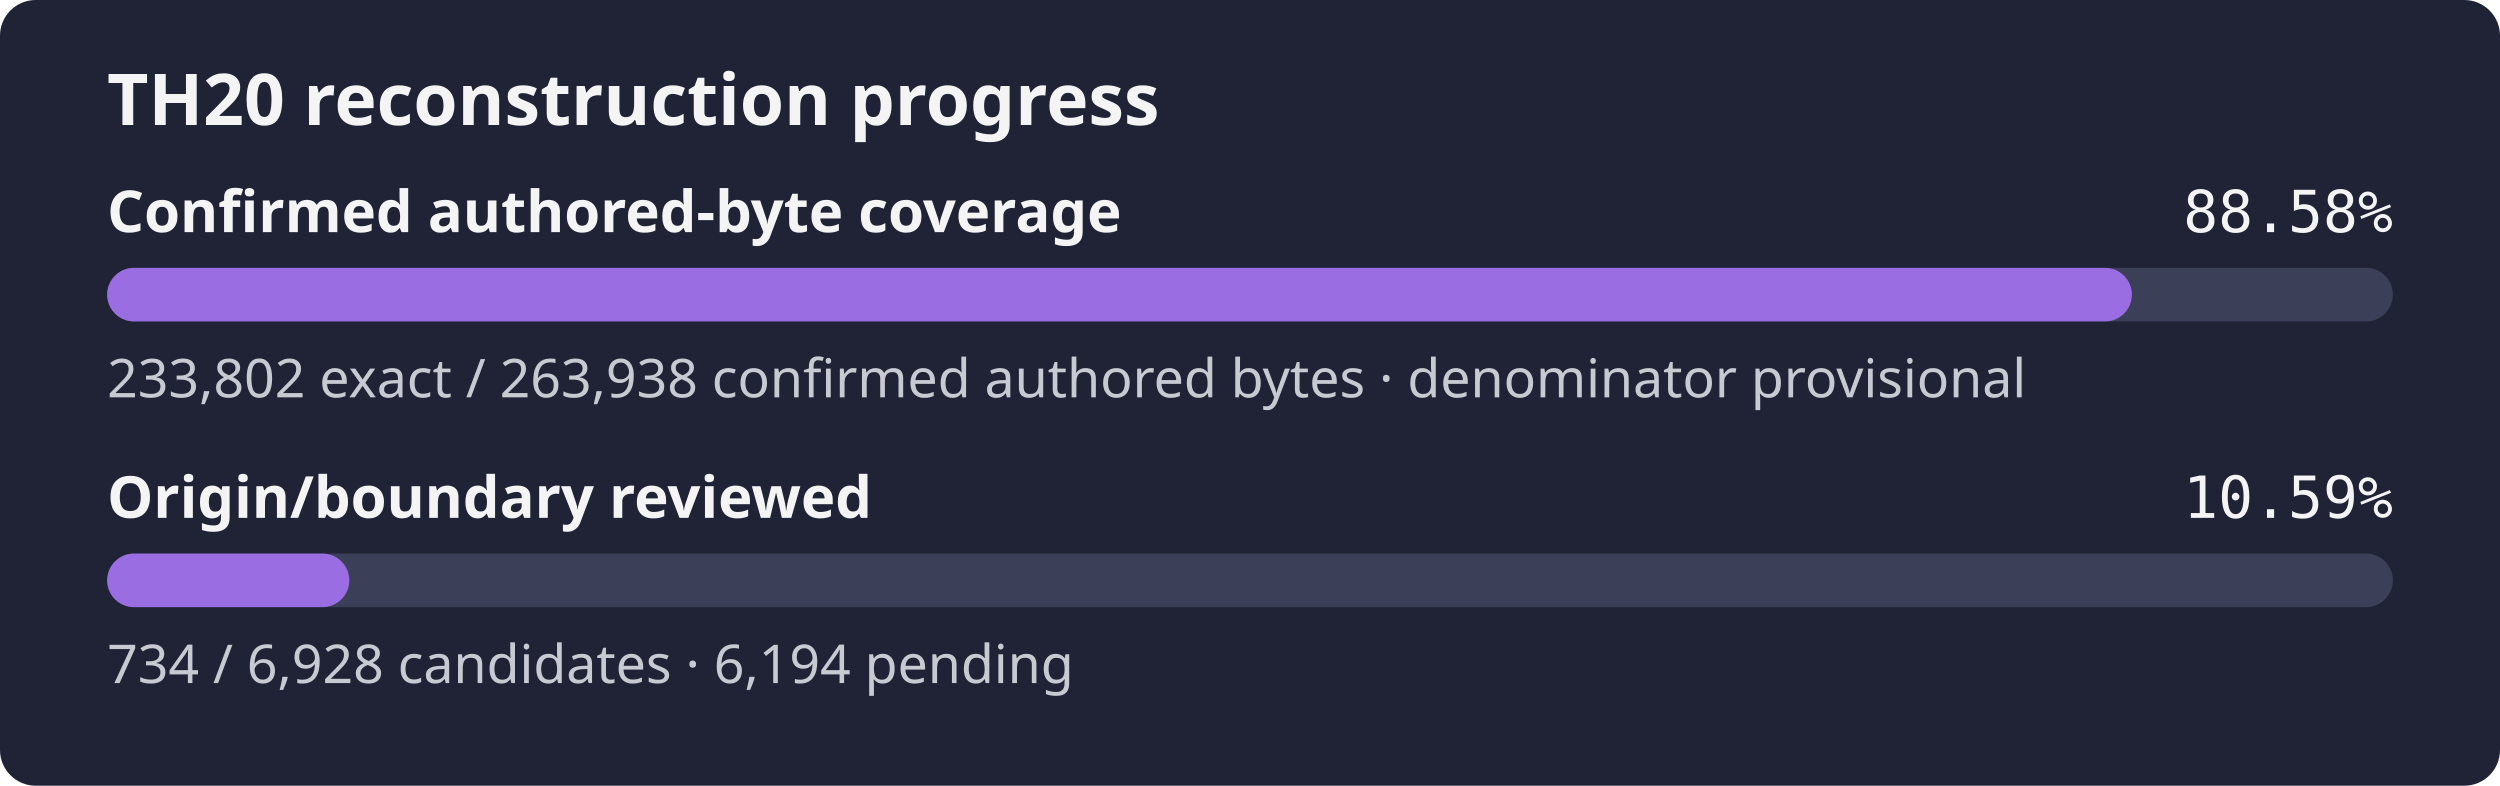
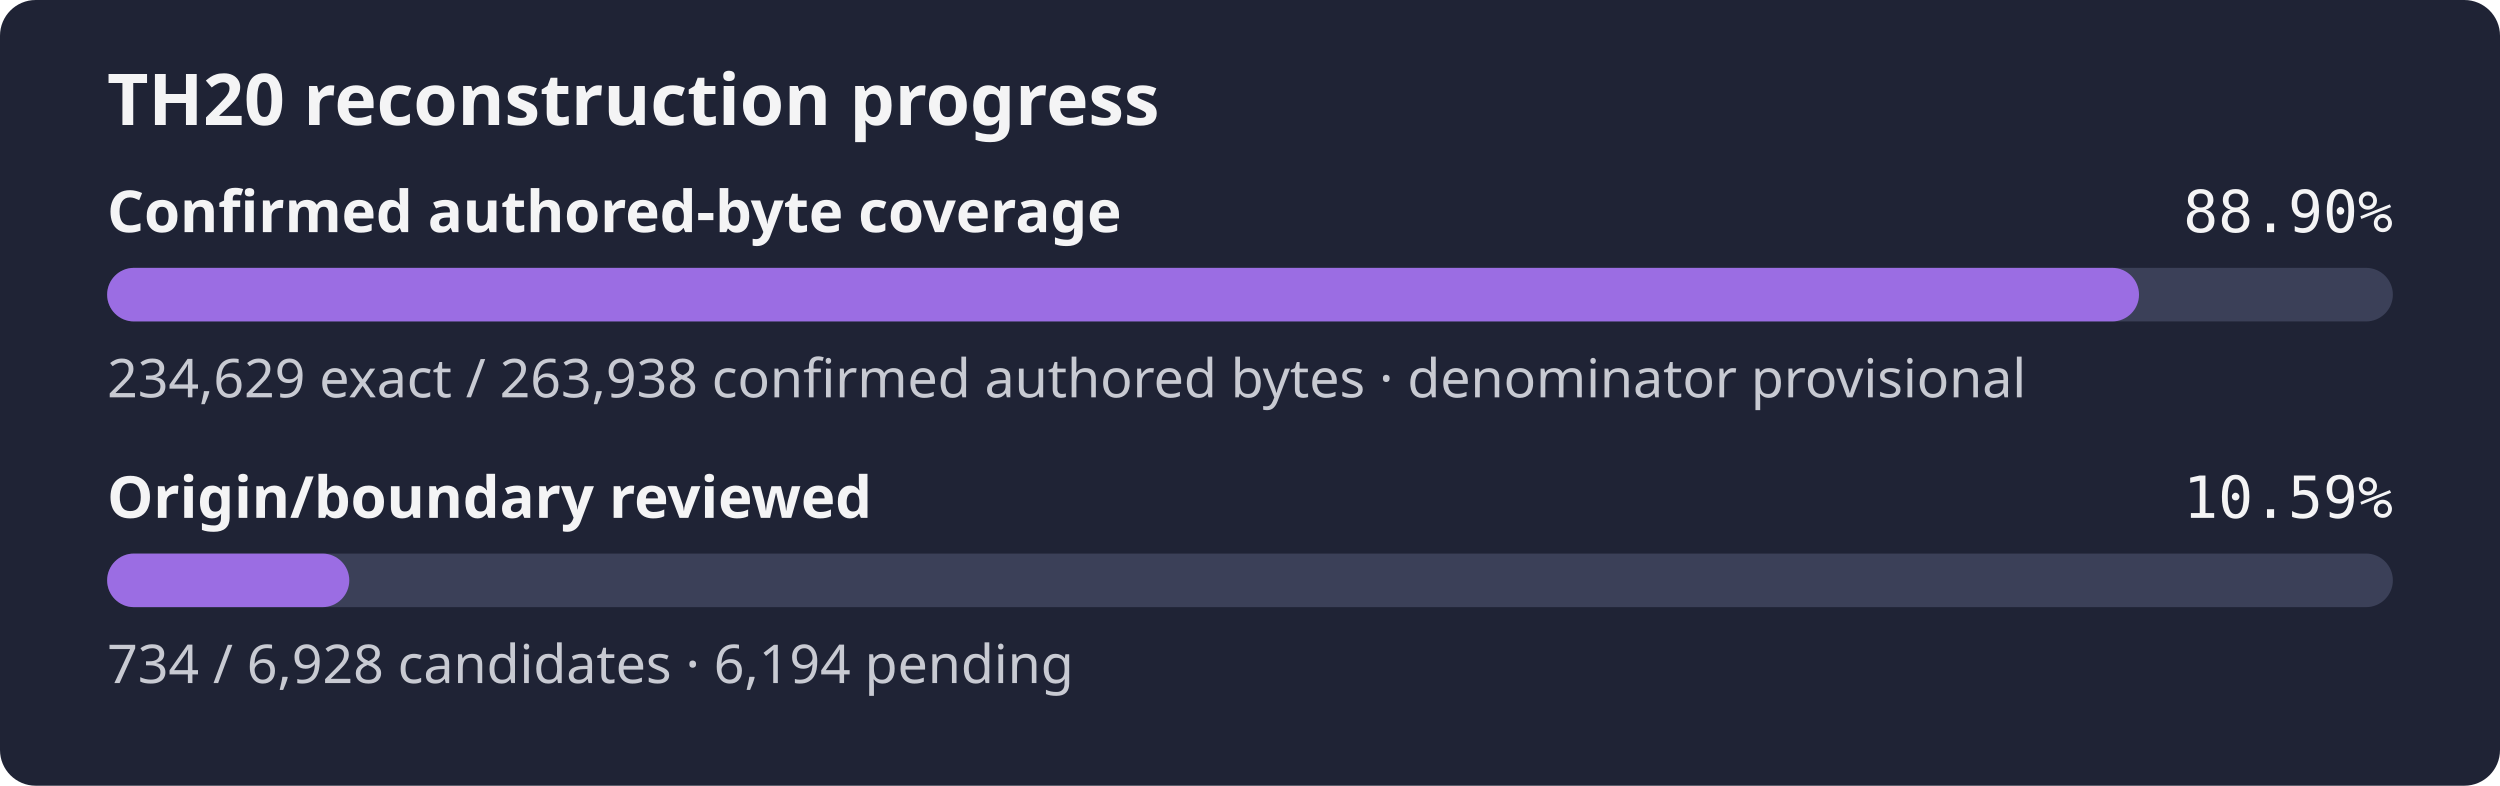
- <svg xmlns="http://www.w3.org/2000/svg" width="560" height="176" role="img" aria-label="TH20 reconstruction progress: 88.58% of the confirmed authored-byte set is exact, origin review 10.59%">
+ <svg xmlns="http://www.w3.org/2000/svg" width="560" height="176" role="img" aria-label="TH20 reconstruction progress: 88.90% of the confirmed authored-byte set is exact, origin review 10.59%">
  <rect width="560" height="176" rx="8" fill="#1f2335" />
  <text x="24" y="28" fill="#f4f4f5" font-family="sans-serif" font-size="16" font-weight="600">TH20 reconstruction progress</text>
  <text x="24" y="52" fill="#f4f4f5" font-family="sans-serif" font-size="13" font-weight="600">Confirmed authored-byte coverage</text>
-   <text x="536" y="52" fill="#f4f4f5" text-anchor="end" font-family="monospace" font-size="13">88.58%</text>
+   <text x="536" y="52" fill="#f4f4f5" text-anchor="end" font-family="monospace" font-size="13">88.90%</text>
  <rect x="24" y="60" width="512" height="12" rx="6" fill="#3b4058" />
-   <rect x="24" y="60" width="453.54" height="12" rx="6" fill="#9b6de3" />
-   <text x="24" y="89" fill="#c8cad2" font-family="sans-serif" font-size="12">233,802 exact / 263,938 confirmed authored bytes · denominator provisional</text>
+   <rect x="24" y="60" width="455.14" height="12" rx="6" fill="#9b6de3" />
+   <text x="24" y="89" fill="#c8cad2" font-family="sans-serif" font-size="12">234,629 exact / 263,938 confirmed authored bytes · denominator provisional</text>
  <text x="24" y="116" fill="#f4f4f5" font-family="sans-serif" font-size="13" font-weight="600">Origin/boundary reviewed</text>
  <text x="536" y="116" fill="#f4f4f5" text-anchor="end" font-family="monospace" font-size="13">10.59%</text>
  <rect x="24" y="124" width="512" height="12" rx="6" fill="#3b4058" />
  <rect x="24" y="124" width="54.24" height="12" rx="6" fill="#9b6de3" />
  <text x="24" y="153" fill="#c8cad2" font-family="sans-serif" font-size="12">734 / 6,928 candidates · 6,194 pending</text>
</svg>
